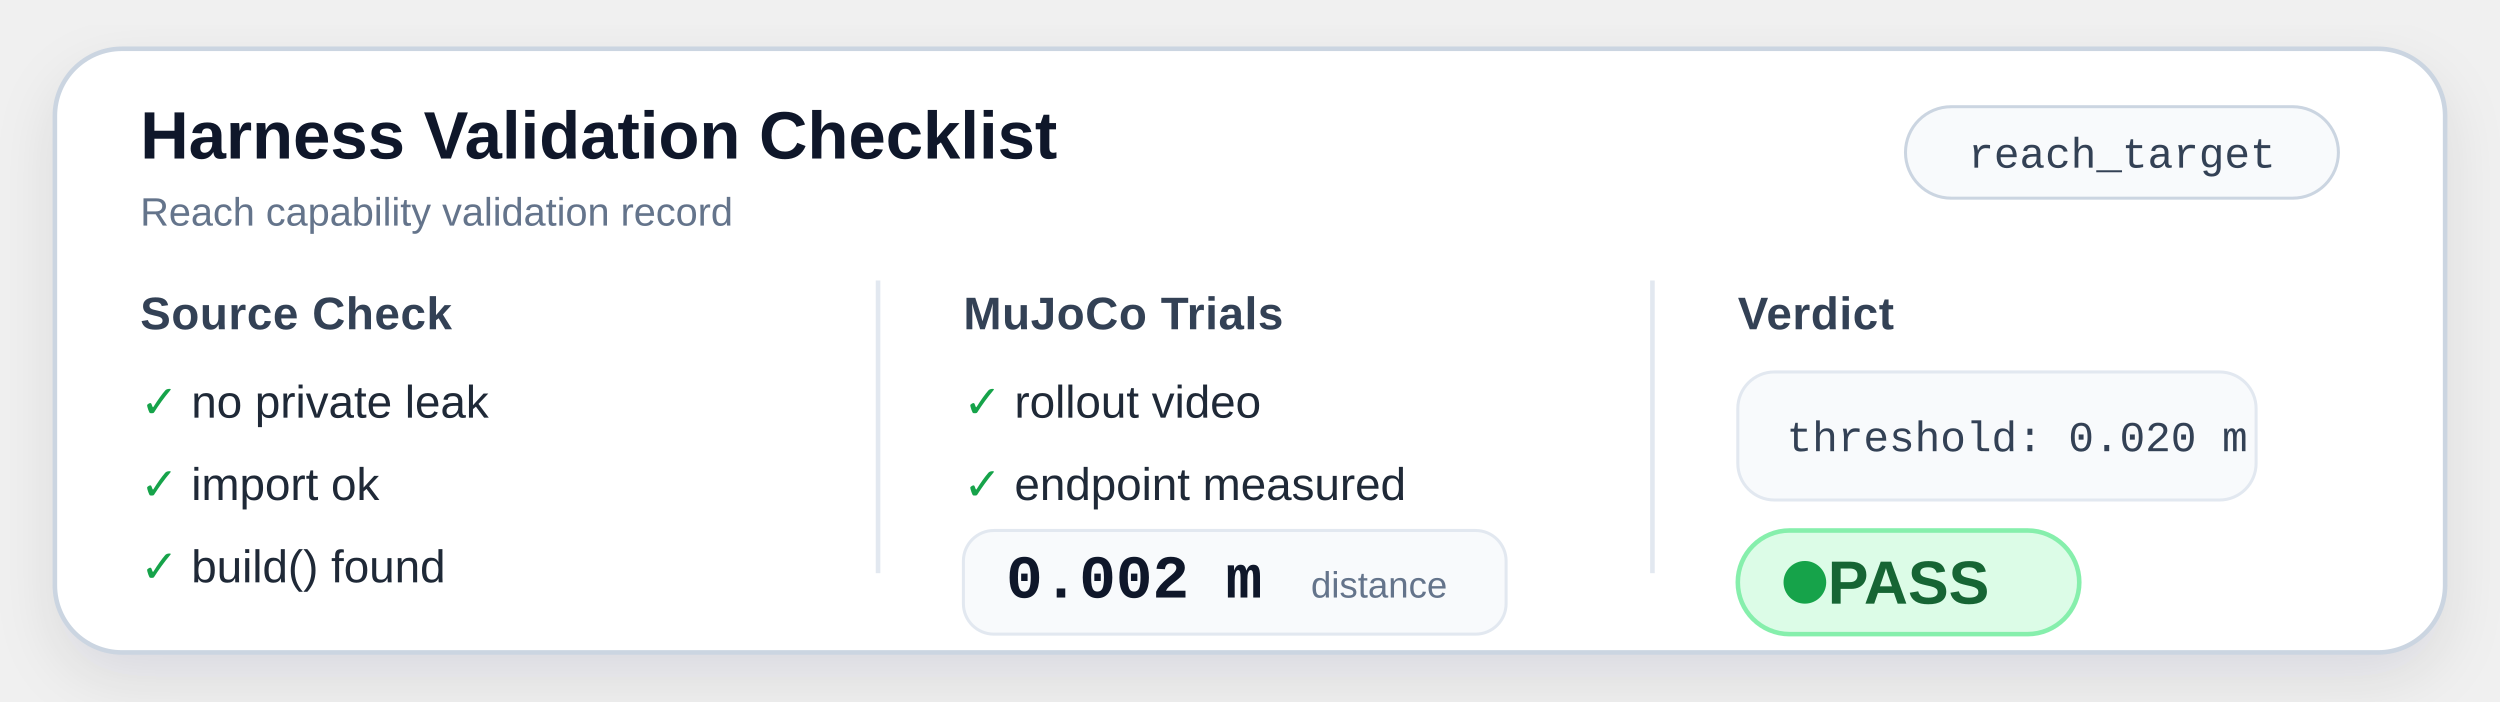
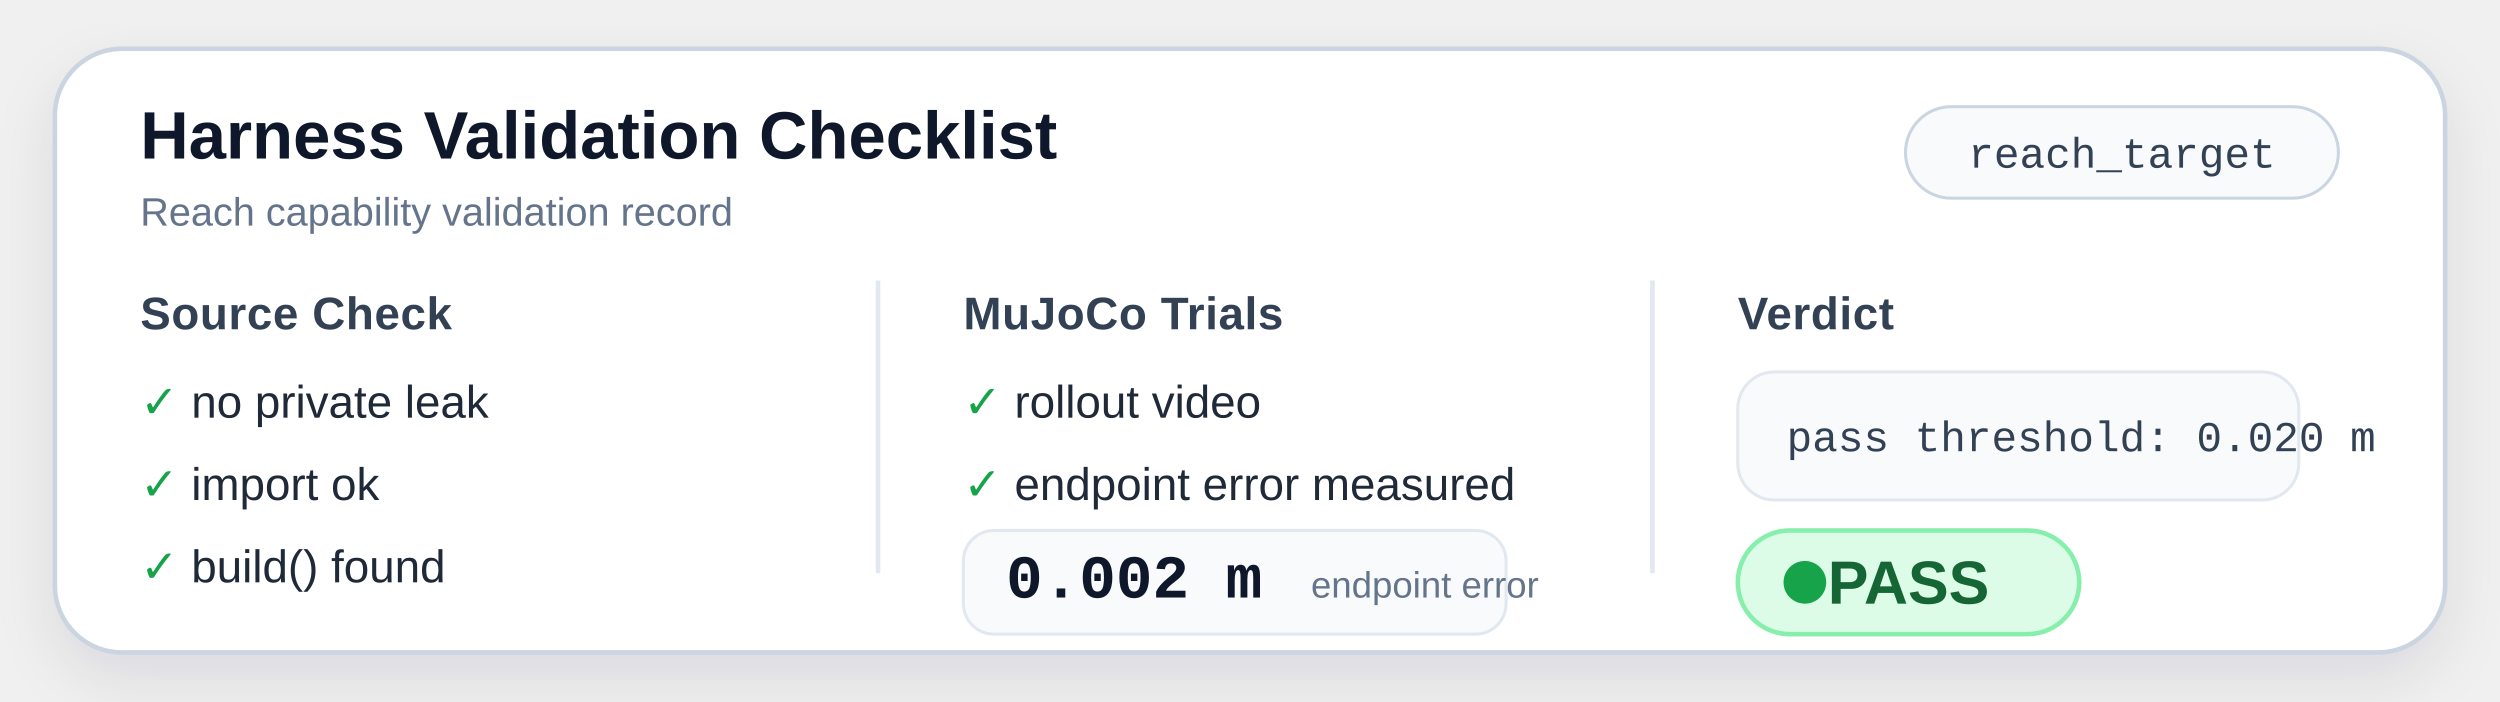
<svg xmlns="http://www.w3.org/2000/svg" width="820" height="230" viewBox="0 0 820 230">
  <defs>
    <filter id="softShadow" x="-8%" y="-12%" width="116%" height="130%">
      <feDropShadow dx="0" dy="8" stdDeviation="10" flood-color="#0f172a" flood-opacity="0.10" />
    </filter>
    <style>
      .title { font-family: Arial, Helvetica, sans-serif; font-size: 22px; font-weight: 700; fill: #0f172a; }
      .subtle { font-family: Arial, Helvetica, sans-serif; font-size: 13px; fill: #64748b; }
      .head { font-family: Arial, Helvetica, sans-serif; font-size: 15px; font-weight: 700; fill: #334155; letter-spacing: 0.2px; }
      .text { font-family: Arial, Helvetica, sans-serif; font-size: 15px; fill: #1f2937; }
      .mono { font-family: Menlo, Consolas, "Courier New", monospace; font-size: 14px; fill: #334155; }
      .ok { fill: #16a34a; font-weight: 700; }
      .metric { font-family: Menlo, Consolas, "Courier New", monospace; font-size: 20px; font-weight: 700; fill: #0f172a; }
      .metricLabel { font-family: Arial, Helvetica, sans-serif; font-size: 12px; fill: #64748b; }
      .pass { font-family: Arial, Helvetica, sans-serif; font-size: 20px; font-weight: 700; fill: #166534; }
    </style>
  </defs>
  <rect x="18" y="16" width="784" height="198" rx="22" fill="#ffffff" filter="url(#softShadow)" />
  <rect x="18" y="16" width="784" height="198" rx="22" fill="#ffffff" stroke="#cbd5e1" stroke-width="1.5" />
  <text x="46" y="52" class="title">Harness Validation Checklist</text>
  <text x="46" y="74" class="subtle">Reach capability validation record</text>
  <rect x="625" y="35" width="142" height="30" rx="15" fill="#f8fafc" stroke="#cbd5e1" stroke-width="1" />
  <text x="696" y="55" text-anchor="middle" class="mono">reach_target</text>
  <line x1="288" y1="92" x2="288" y2="188" stroke="#e2e8f0" stroke-width="1.5" />
  <line x1="542" y1="92" x2="542" y2="188" stroke="#e2e8f0" stroke-width="1.5" />
  <text x="46" y="108" class="head">Source Check</text>
  <text x="316" y="108" class="head">MuJoCo Trials</text>
  <text x="570" y="108" class="head">Verdict</text>
  <text x="46" y="137" class="text">
    <tspan class="ok">✓</tspan> no private leak</text>
  <text x="46" y="164" class="text">
    <tspan class="ok">✓</tspan> import ok</text>
  <text x="46" y="191" class="text">
    <tspan class="ok">✓</tspan> build() found</text>
  <text x="316" y="137" class="text">
    <tspan class="ok">✓</tspan> rollout video</text>
  <text x="316" y="164" class="text">
-     <tspan class="ok">✓</tspan> endpoint measured</text>
+     <tspan class="ok">✓</tspan> endpoint error measured</text>
  <rect x="316" y="174" width="178" height="34" rx="10" fill="#f8fafc" stroke="#e2e8f0" stroke-width="1" />
  <text x="330" y="196" class="metric">0.002 m</text>
-   <text x="430" y="196" class="metricLabel">distance</text>
-   <rect x="570" y="122" width="170" height="42" rx="12" fill="#f8fafc" stroke="#e2e8f0" stroke-width="1" />
-   <text x="586" y="148" class="mono">threshold: 0.020 m</text>
+   <text x="430" y="196" class="metricLabel">endpoint error</text>
+   <rect x="570" y="122" width="184" height="42" rx="12" fill="#f8fafc" stroke="#e2e8f0" stroke-width="1" />
+   <text x="586" y="148" class="mono">pass threshold: 0.020 m</text>
  <rect x="570" y="174" width="112" height="34" rx="17" fill="#dcfce7" stroke="#86efac" stroke-width="1.5" />
  <circle cx="592" cy="191" r="7" fill="#16a34a" />
  <text x="626" y="198" text-anchor="middle" class="pass">PASS</text>
</svg>
